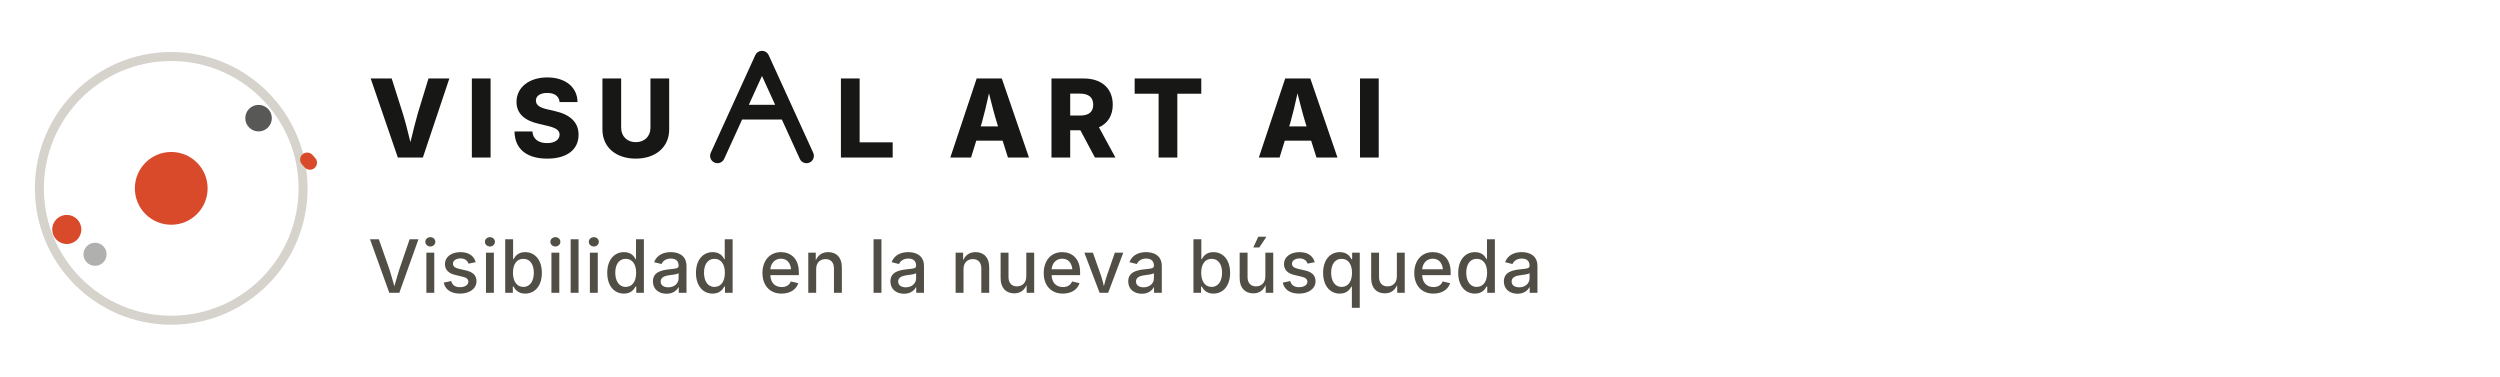
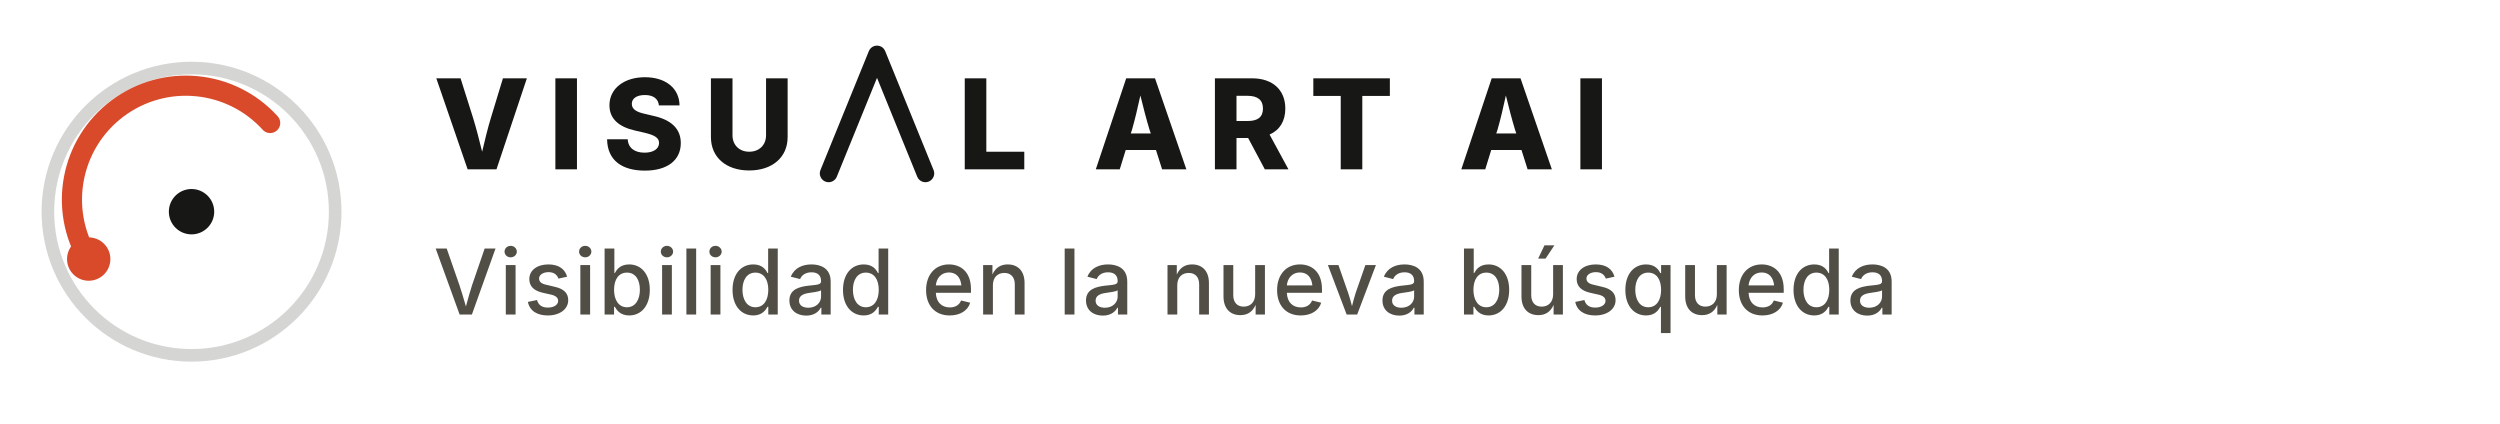
- <svg xmlns="http://www.w3.org/2000/svg" width="292" height="44" viewBox="0 0 292 44" role="img" aria-labelledby="title desc">
+ <svg xmlns="http://www.w3.org/2000/svg" width="248" height="42" viewBox="0 0 248 42" role="img" aria-labelledby="t d">
  <style>
-   :root{color:#171715}
-   .ring{fill:none;stroke:#D6D2CC;stroke-width:1.05}
-   .orbit{fill:none;stroke:#D94A2B;stroke-width:1.65;stroke-linecap:round;stroke-dasharray:35;stroke-dashoffset:35;animation:o 5.2s cubic-bezier(.22,1,.36,1) infinite}
-   .core{fill:#D94A2B;transform-origin:19px 19px;animation:c 5.2s ease-in-out infinite}
-   .node{fill:#171715;opacity:.72}.muted{opacity:.34}
-   .signal{fill:#D94A2B;animation:s 5.2s cubic-bezier(.4,0,.2,1) infinite}
-   .spark{fill:#FF7254;opacity:0;transform-origin:31.2px 9.6px;animation:k 5.2s ease-in-out infinite}
-   .word{fill:#171715;font-family:Inter,"Helvetica Neue",Arial,sans-serif;font-size:12.7px;font-weight:760;letter-spacing:1.62px}
-   .a{fill:none;stroke:#171715;stroke-width:1.72;stroke-linecap:round;stroke-linejoin:round}
-   .tag{fill:#514E46;font-family:Inter,"Helvetica Neue",Arial,sans-serif;font-size:8.6px;font-weight:520;letter-spacing:.08px}
-   @keyframes o{0%,13%{stroke-dashoffset:35;opacity:.25}31%,76%{stroke-dashoffset:0;opacity:1}100%{stroke-dashoffset:0;opacity:.34}}
-   @keyframes c{0%,100%{transform:scale(1)}48%{transform:scale(1.13)}64%{transform:scale(1)}}
-   @keyframes s{0%{transform:translate(0,0);opacity:0}12%{opacity:1}34%{transform:translate(8px,-5px)}56%{transform:translate(15px,-8px)}74%{transform:translate(22.4px,-13px);opacity:1}89%,100%{transform:translate(22.4px,-13px);opacity:0}}
-   @keyframes k{0%,69%{opacity:0;transform:scale(.72)}78%{opacity:1;transform:scale(1.12) rotate(10deg)}91%{opacity:.48;transform:scale(1)}100%{opacity:0;transform:scale(.84)}}
-   @media(prefers-reduced-motion:reduce){.orbit,.core,.signal,.spark{animation:none}.orbit{stroke-dashoffset:0;opacity:1}.signal{opacity:.9;transform:translate(22.4px,-13px)}.spark{opacity:.72}}
+   .word{font:780 12.4px Inter,"Helvetica Neue",Arial,sans-serif;letter-spacing:1.85px;fill:#171715}
+   .tag{font:520 9px Inter,"Helvetica Neue",Arial,sans-serif;letter-spacing:.14px;fill:#514E46}
+   .arc{stroke-dasharray:34;animation:arc 4.8s cubic-bezier(.22,1,.36,1) infinite}
+   .dot{transform-origin:18px 18px;animation:dot 4.8s ease-in-out infinite}
+   @keyframes arc{0%,14%{stroke-dashoffset:34;opacity:.28}34%,76%{stroke-dashoffset:0;opacity:1}100%{stroke-dashoffset:0;opacity:.38}}
+   @keyframes dot{0%,100%{transform:scale(.92);opacity:.72}50%{transform:scale(1.18);opacity:1}}
+   @media(prefers-reduced-motion:reduce){.arc,.dot{animation:none}.arc{stroke-dashoffset:0}}
</style>
  <g transform="translate(1 3)">
-     <circle class="ring" cx="19" cy="19" r="15.4" />
-     <path class="orbit" d="M6.8 23.8C9.9 14.7 18 9.8 27.1 11.5c3.5.7 6.1 2.2 8.1 4.5" />
-     <circle class="core" cx="19" cy="19" r="4.25" />
-     <circle class="node" cx="29.2" cy="10.8" r="1.55" />
-     <circle class="node muted" cx="10.1" cy="26.7" r="1.35" />
-     <circle class="signal" cx="6.8" cy="23.8" r="1.7" />
-     <path class="spark" d="M31.2 6.8l.78 2.05 2.05.78-2.05.78-.78 2.05-.78-2.05-2.05-.78 2.05-.78z" />
+     <circle cx="18" cy="18" r="14.25" fill="none" stroke="#171715" stroke-opacity=".18" stroke-width="1.25" />
+     <path class="arc" d="M7.8 22.7A11.3 11.3 0 0 1 25.8 9.2" fill="none" stroke="#D94A2B" stroke-width="2" stroke-linecap="round" />
+     <circle class="dot" cx="7.8" cy="22.7" r="2.15" fill="#D94A2B" />
+     <circle cx="18" cy="18" r="2.25" fill="#171715" />
  </g>
-   <text x="43" y="18.4" class="word">VISU</text>
-   <path class="a" d="M83.8 18.2L89 6.8l5.2 11.4M86.2 13.1h5.6" />
-   <text x="97.5" y="18.4" class="word">L ART AI</text>
-   <text x="43" y="34.2" class="tag">Visibilidad en la nueva búsqueda</text>
+   <text x="43" y="16.8" class="word">VISU</text>
+   <path d="M82.2 17.2L87 5.4l4.8 11.8" fill="none" stroke="#171715" stroke-width="1.75" stroke-linecap="round" stroke-linejoin="round" />
+   <text x="95" y="16.8" class="word">L ART AI</text>
+   <text x="43" y="31.2" class="tag">Visibilidad en la nueva búsqueda</text>
</svg>
